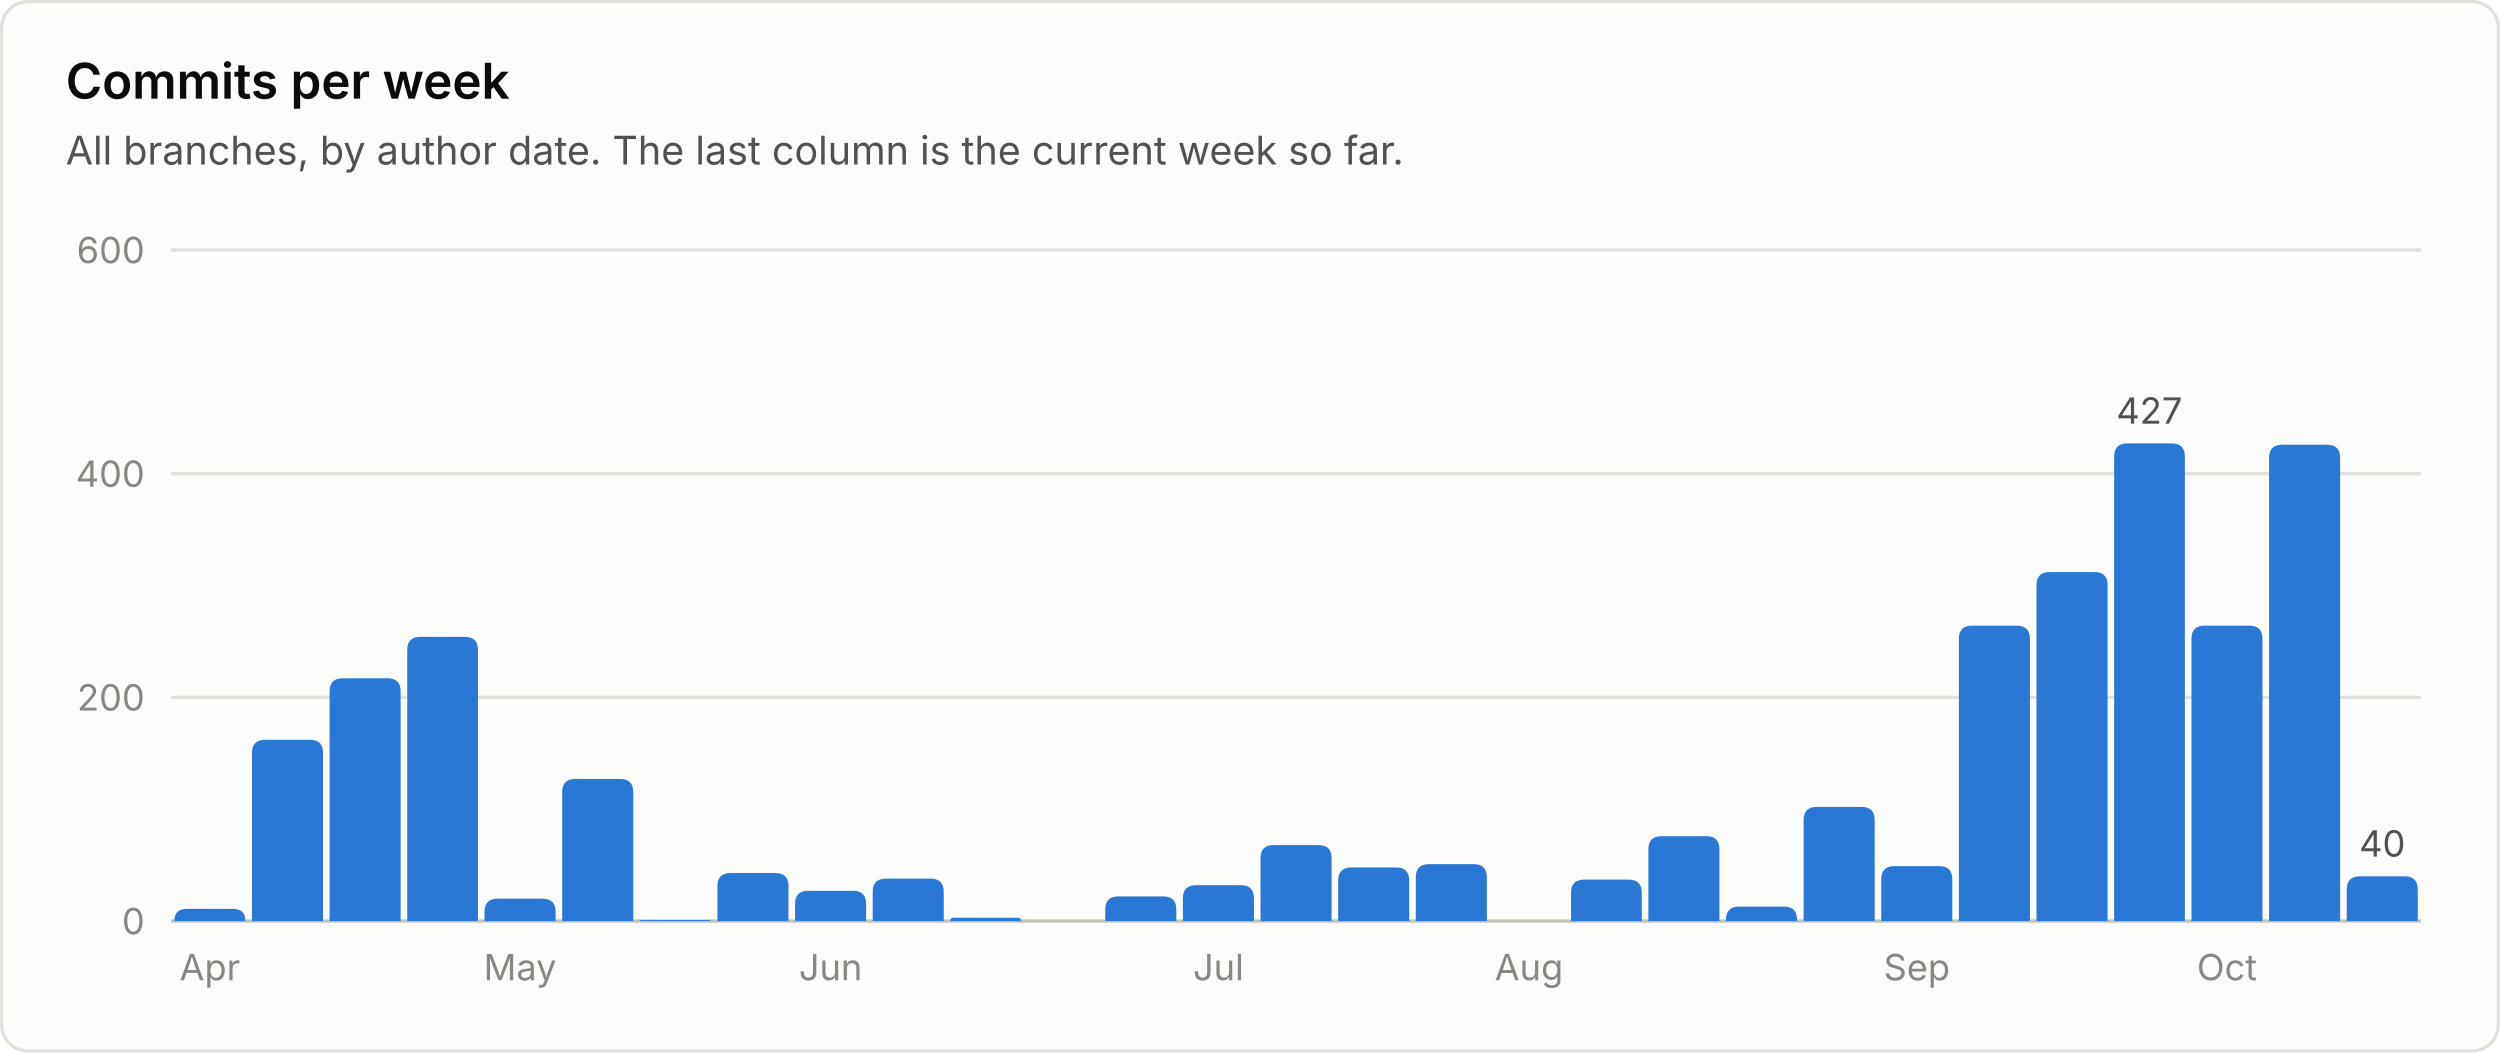
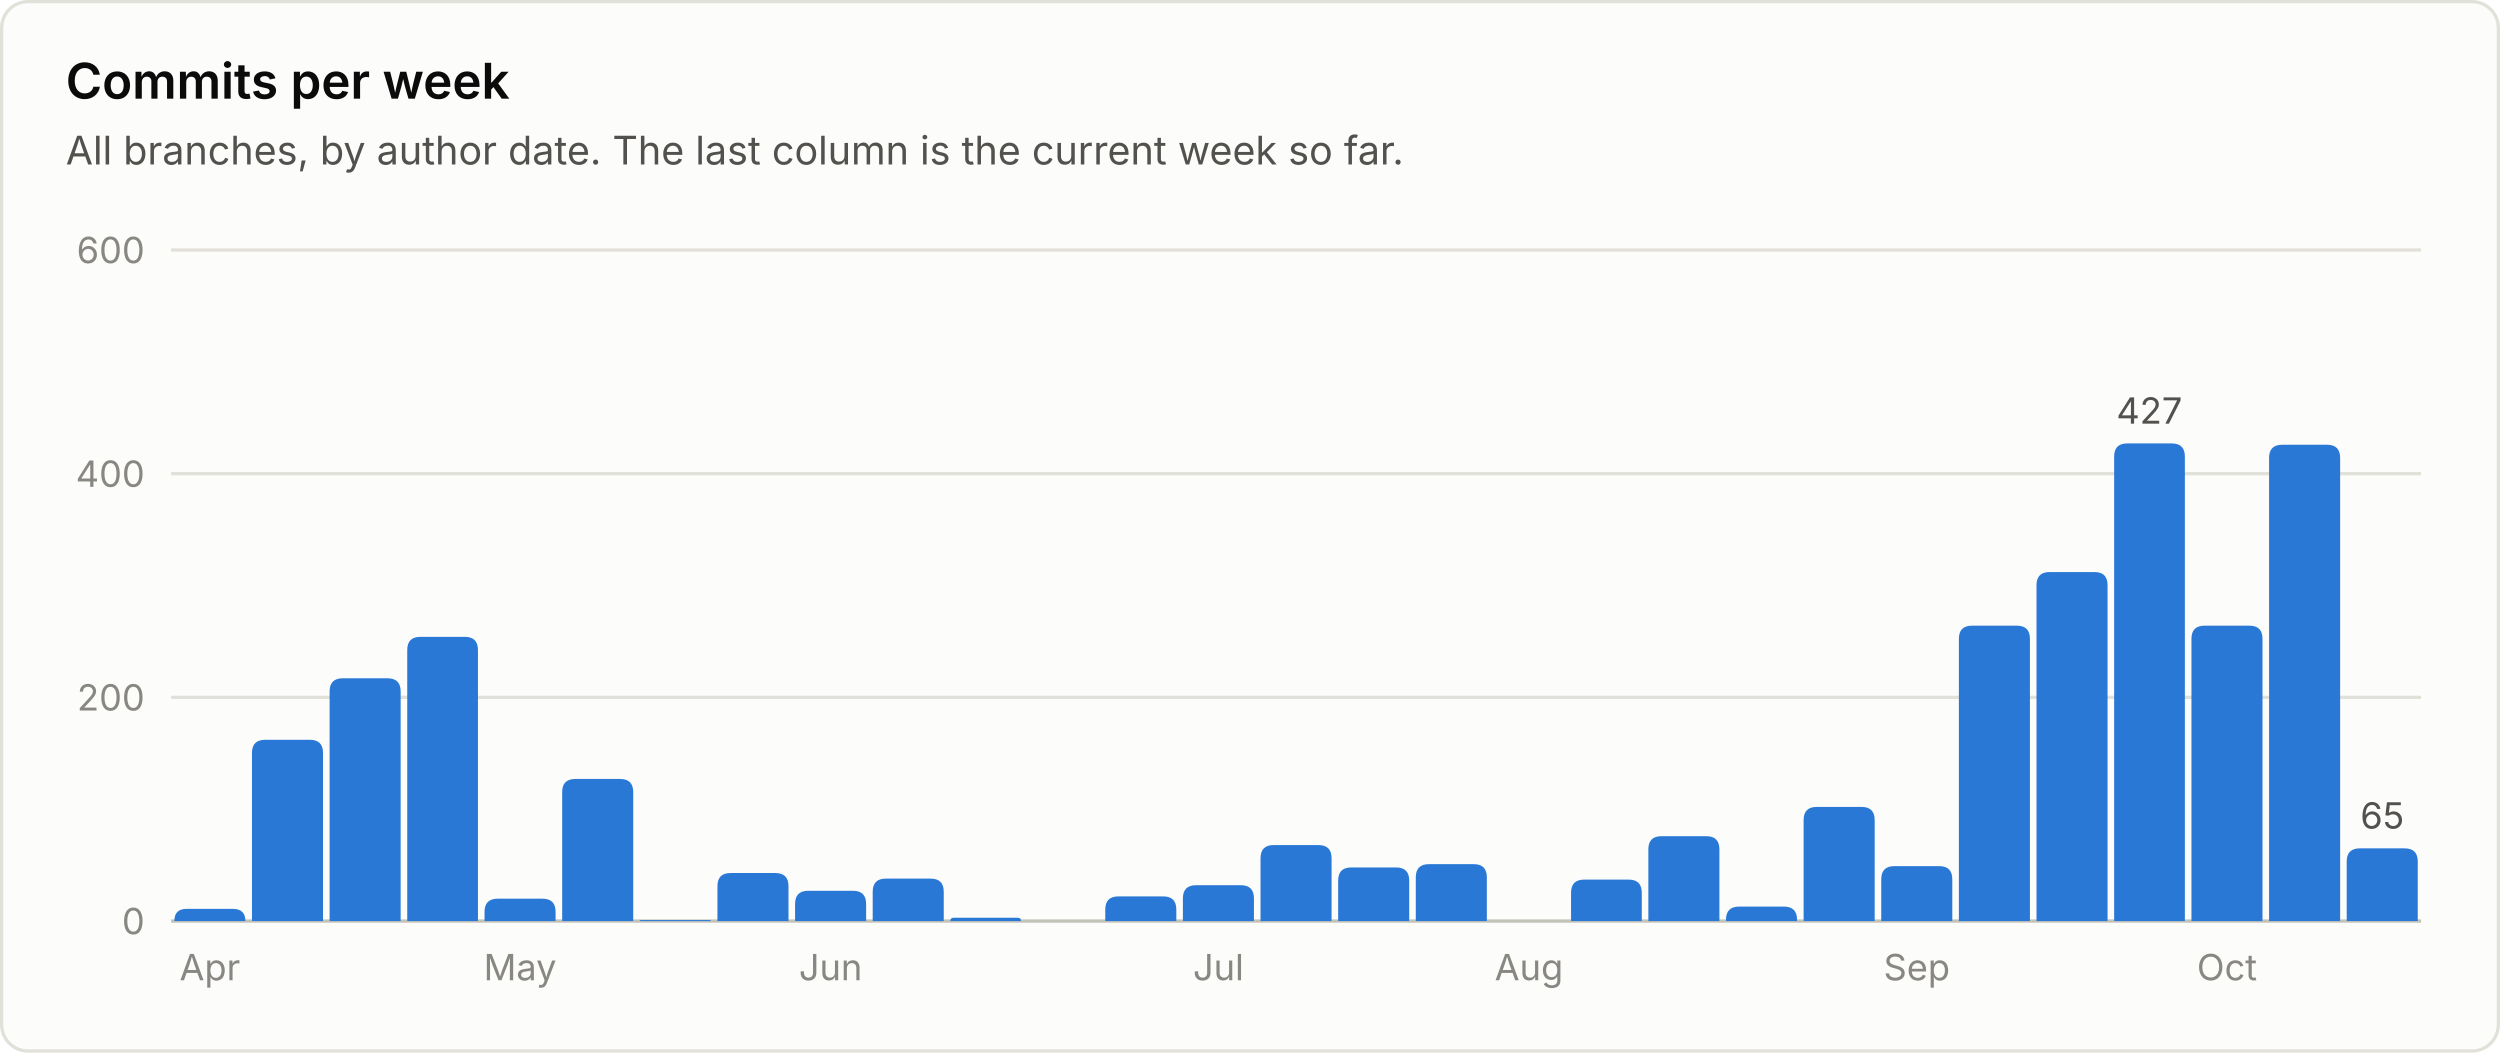
<svg xmlns="http://www.w3.org/2000/svg" viewBox="0 0 760 320" width="760" height="320" role="img" font-family="system-ui, -apple-system, 'Segoe UI', sans-serif">
  <rect x="0.5" y="0.5" width="759" height="319" rx="8" fill="#fcfcfb" stroke="#e1e0d9" />
  <text x="20.0" y="30.0" fill="#0b0b0b" font-size="15" font-weight="600" text-anchor="start">Commits per week</text>
  <text x="20.0" y="50.0" fill="#52514e" font-size="12" font-weight="400" text-anchor="start">All branches, by author date. The last column is the current week so far.</text>
  <line x1="52" y1="280.0" x2="736" y2="280.0" stroke="#c3c2b7" stroke-width="1" />
  <text x="44.0" y="284.0" fill="#898781" font-size="11" font-weight="400" text-anchor="end">0</text>
  <line x1="52" y1="212.0" x2="736" y2="212.0" stroke="#e1e0d9" stroke-width="1" />
  <text x="44.0" y="216.0" fill="#898781" font-size="11" font-weight="400" text-anchor="end">200</text>
  <line x1="52" y1="144.0" x2="736" y2="144.0" stroke="#e1e0d9" stroke-width="1" />
  <text x="44.0" y="148.0" fill="#898781" font-size="11" font-weight="400" text-anchor="end">400</text>
  <line x1="52" y1="76.0" x2="736" y2="76.0" stroke="#e1e0d9" stroke-width="1" />
  <text x="44.0" y="80.0" fill="#898781" font-size="11" font-weight="400" text-anchor="end">600</text>
  <path d="M53.0 280.0 V280.0 Q53.0 276.3 56.7 276.3 H70.8 Q74.6 276.3 74.6 280.0 V280.0 Z" fill="#2a78d6" />
  <text x="63.8" y="298.0" fill="#898781" font-size="11" font-weight="400" text-anchor="middle">Apr</text>
  <path d="M76.6 280.0 V228.9 Q76.6 224.9 80.6 224.9 H94.2 Q98.2 224.9 98.2 228.9 V280.0 Z" fill="#2a78d6" />
  <path d="M100.2 280.0 V210.2 Q100.2 206.2 104.2 206.2 H117.8 Q121.8 206.2 121.8 210.2 V280.0 Z" fill="#2a78d6" />
  <path d="M123.8 280.0 V197.6 Q123.8 193.6 127.8 193.6 H141.3 Q145.3 193.6 145.3 197.6 V280.0 Z" fill="#2a78d6" />
  <path d="M147.3 280.0 V277.2 Q147.3 273.2 151.3 273.2 H164.9 Q168.9 273.2 168.9 277.2 V280.0 Z" fill="#2a78d6" />
  <text x="158.1" y="298.0" fill="#898781" font-size="11" font-weight="400" text-anchor="middle">May</text>
  <path d="M170.9 280.0 V240.8 Q170.9 236.8 174.9 236.8 H188.5 Q192.5 236.8 192.5 240.8 V280.0 Z" fill="#2a78d6" />
  <path d="M194.5 280.0 V280.0 Q194.5 279.7 194.9 279.7 H215.8 Q216.1 279.7 216.1 280.0 V280.0 Z" fill="#2a78d6" />
  <path d="M218.1 280.0 V269.4 Q218.1 265.4 222.1 265.4 H235.7 Q239.7 265.4 239.7 269.4 V280.0 Z" fill="#2a78d6" />
  <path d="M241.7 280.0 V274.8 Q241.7 270.8 245.7 270.8 H259.3 Q263.3 270.8 263.3 274.8 V280.0 Z" fill="#2a78d6" />
  <text x="252.5" y="298.0" fill="#898781" font-size="11" font-weight="400" text-anchor="middle">Jun</text>
  <path d="M265.3 280.0 V271.1 Q265.3 267.1 269.3 267.1 H282.9 Q286.9 267.1 286.9 271.1 V280.0 Z" fill="#2a78d6" />
  <path d="M288.9 280.0 V280.0 Q288.9 279.0 289.9 279.0 H309.4 Q310.4 279.0 310.4 280.0 V280.0 Z" fill="#2a78d6" />
  <path d="M336.0 280.0 V276.5 Q336.0 272.5 340.0 272.5 H353.6 Q357.6 272.5 357.6 276.5 V280.0 Z" fill="#2a78d6" />
  <path d="M359.6 280.0 V273.1 Q359.6 269.1 363.6 269.1 H377.2 Q381.2 269.1 381.2 273.1 V280.0 Z" fill="#2a78d6" />
  <text x="370.4" y="298.0" fill="#898781" font-size="11" font-weight="400" text-anchor="middle">Jul</text>
  <path d="M383.2 280.0 V260.9 Q383.2 256.9 387.2 256.9 H400.8 Q404.8 256.9 404.8 260.9 V280.0 Z" fill="#2a78d6" />
  <path d="M406.8 280.0 V267.7 Q406.8 263.7 410.8 263.7 H424.4 Q428.4 263.7 428.4 267.7 V280.0 Z" fill="#2a78d6" />
  <path d="M430.4 280.0 V266.7 Q430.4 262.7 434.4 262.7 H448.0 Q452.0 262.7 452.0 266.7 V280.0 Z" fill="#2a78d6" />
  <text x="464.8" y="298.0" fill="#898781" font-size="11" font-weight="400" text-anchor="middle">Aug</text>
  <path d="M477.6 280.0 V271.4 Q477.6 267.4 481.6 267.4 H495.1 Q499.1 267.4 499.1 271.4 V280.0 Z" fill="#2a78d6" />
  <path d="M501.1 280.0 V258.2 Q501.1 254.2 505.1 254.2 H518.7 Q522.7 254.2 522.7 258.2 V280.0 Z" fill="#2a78d6" />
  <path d="M524.7 280.0 V279.6 Q524.7 275.6 528.7 275.6 H542.3 Q546.3 275.6 546.3 279.6 V280.0 Z" fill="#2a78d6" />
  <path d="M548.3 280.0 V249.3 Q548.3 245.3 552.3 245.3 H565.9 Q569.9 245.3 569.9 249.3 V280.0 Z" fill="#2a78d6" />
  <path d="M571.9 280.0 V267.3 Q571.9 263.3 575.9 263.3 H589.5 Q593.5 263.3 593.5 267.3 V280.0 Z" fill="#2a78d6" />
  <text x="582.7" y="298.0" fill="#898781" font-size="11" font-weight="400" text-anchor="middle">Sep</text>
  <path d="M595.5 280.0 V194.2 Q595.5 190.2 599.5 190.2 H613.1 Q617.1 190.2 617.1 194.2 V280.0 Z" fill="#2a78d6" />
  <path d="M619.1 280.0 V177.9 Q619.1 173.9 623.1 173.9 H636.7 Q640.7 173.9 640.7 177.9 V280.0 Z" fill="#2a78d6" />
  <path d="M642.7 280.0 V138.8 Q642.7 134.8 646.7 134.8 H660.2 Q664.2 134.8 664.2 138.8 V280.0 Z" fill="#2a78d6" />
  <text x="653.4" y="128.8" fill="#52514e" font-size="11" font-weight="400" text-anchor="middle">427</text>
  <path d="M666.2 280.0 V194.2 Q666.2 190.2 670.2 190.2 H683.8 Q687.8 190.2 687.8 194.2 V280.0 Z" fill="#2a78d6" />
  <text x="677.0" y="298.0" fill="#898781" font-size="11" font-weight="400" text-anchor="middle">Oct</text>
  <path d="M689.8 280.0 V139.2 Q689.8 135.2 693.8 135.2 H707.4 Q711.4 135.2 711.4 139.2 V280.0 Z" fill="#2a78d6" />
-   <path d="M713.4 280.0 V270.4 Q713.4 266.4 717.4 266.4 H731.0 Q735.0 266.4 735.0 270.4 V280.0 Z" fill="#2a78d6" />
-   <text x="724.2" y="260.4" fill="#52514e" font-size="11" font-weight="400" text-anchor="middle">40</text>
+   <path d="M713.4 280.0 V261.9 Q713.4 257.9 717.4 257.9 H731.0 Q735.0 257.9 735.0 261.9 V280.0 Z" fill="#2a78d6" />
+   <text x="724.2" y="251.9" fill="#52514e" font-size="11" font-weight="400" text-anchor="middle">65</text>
</svg>
